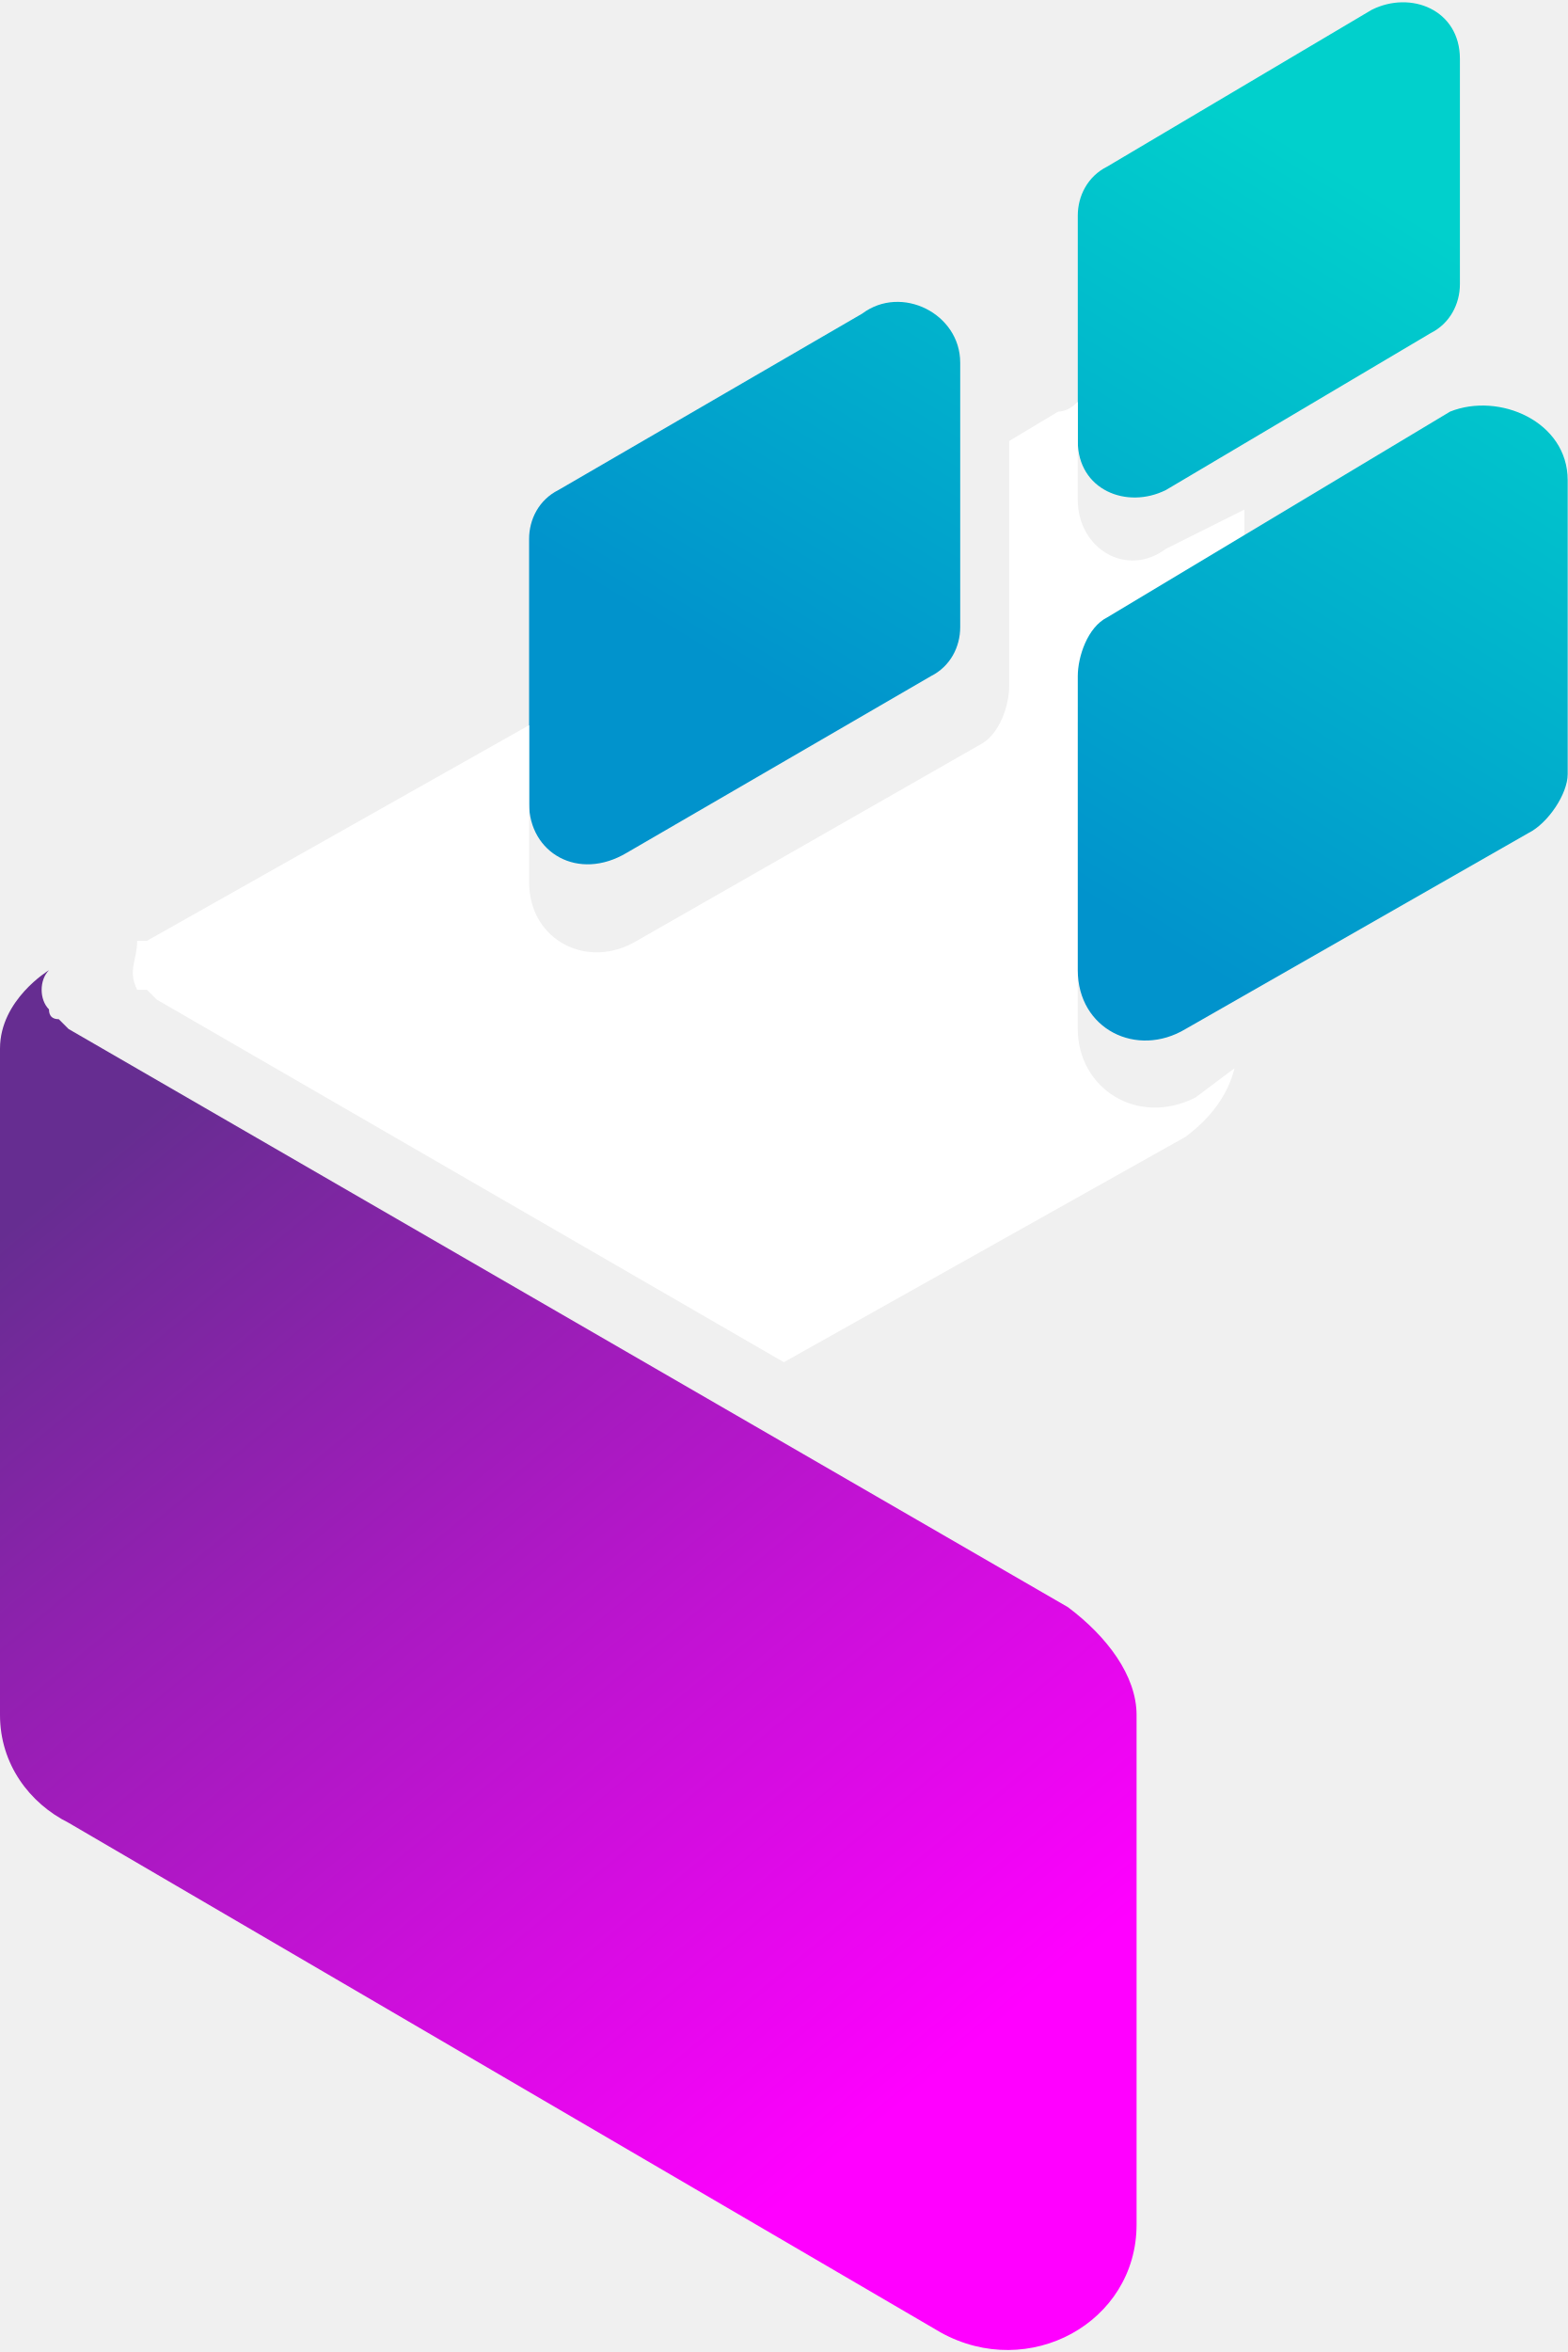
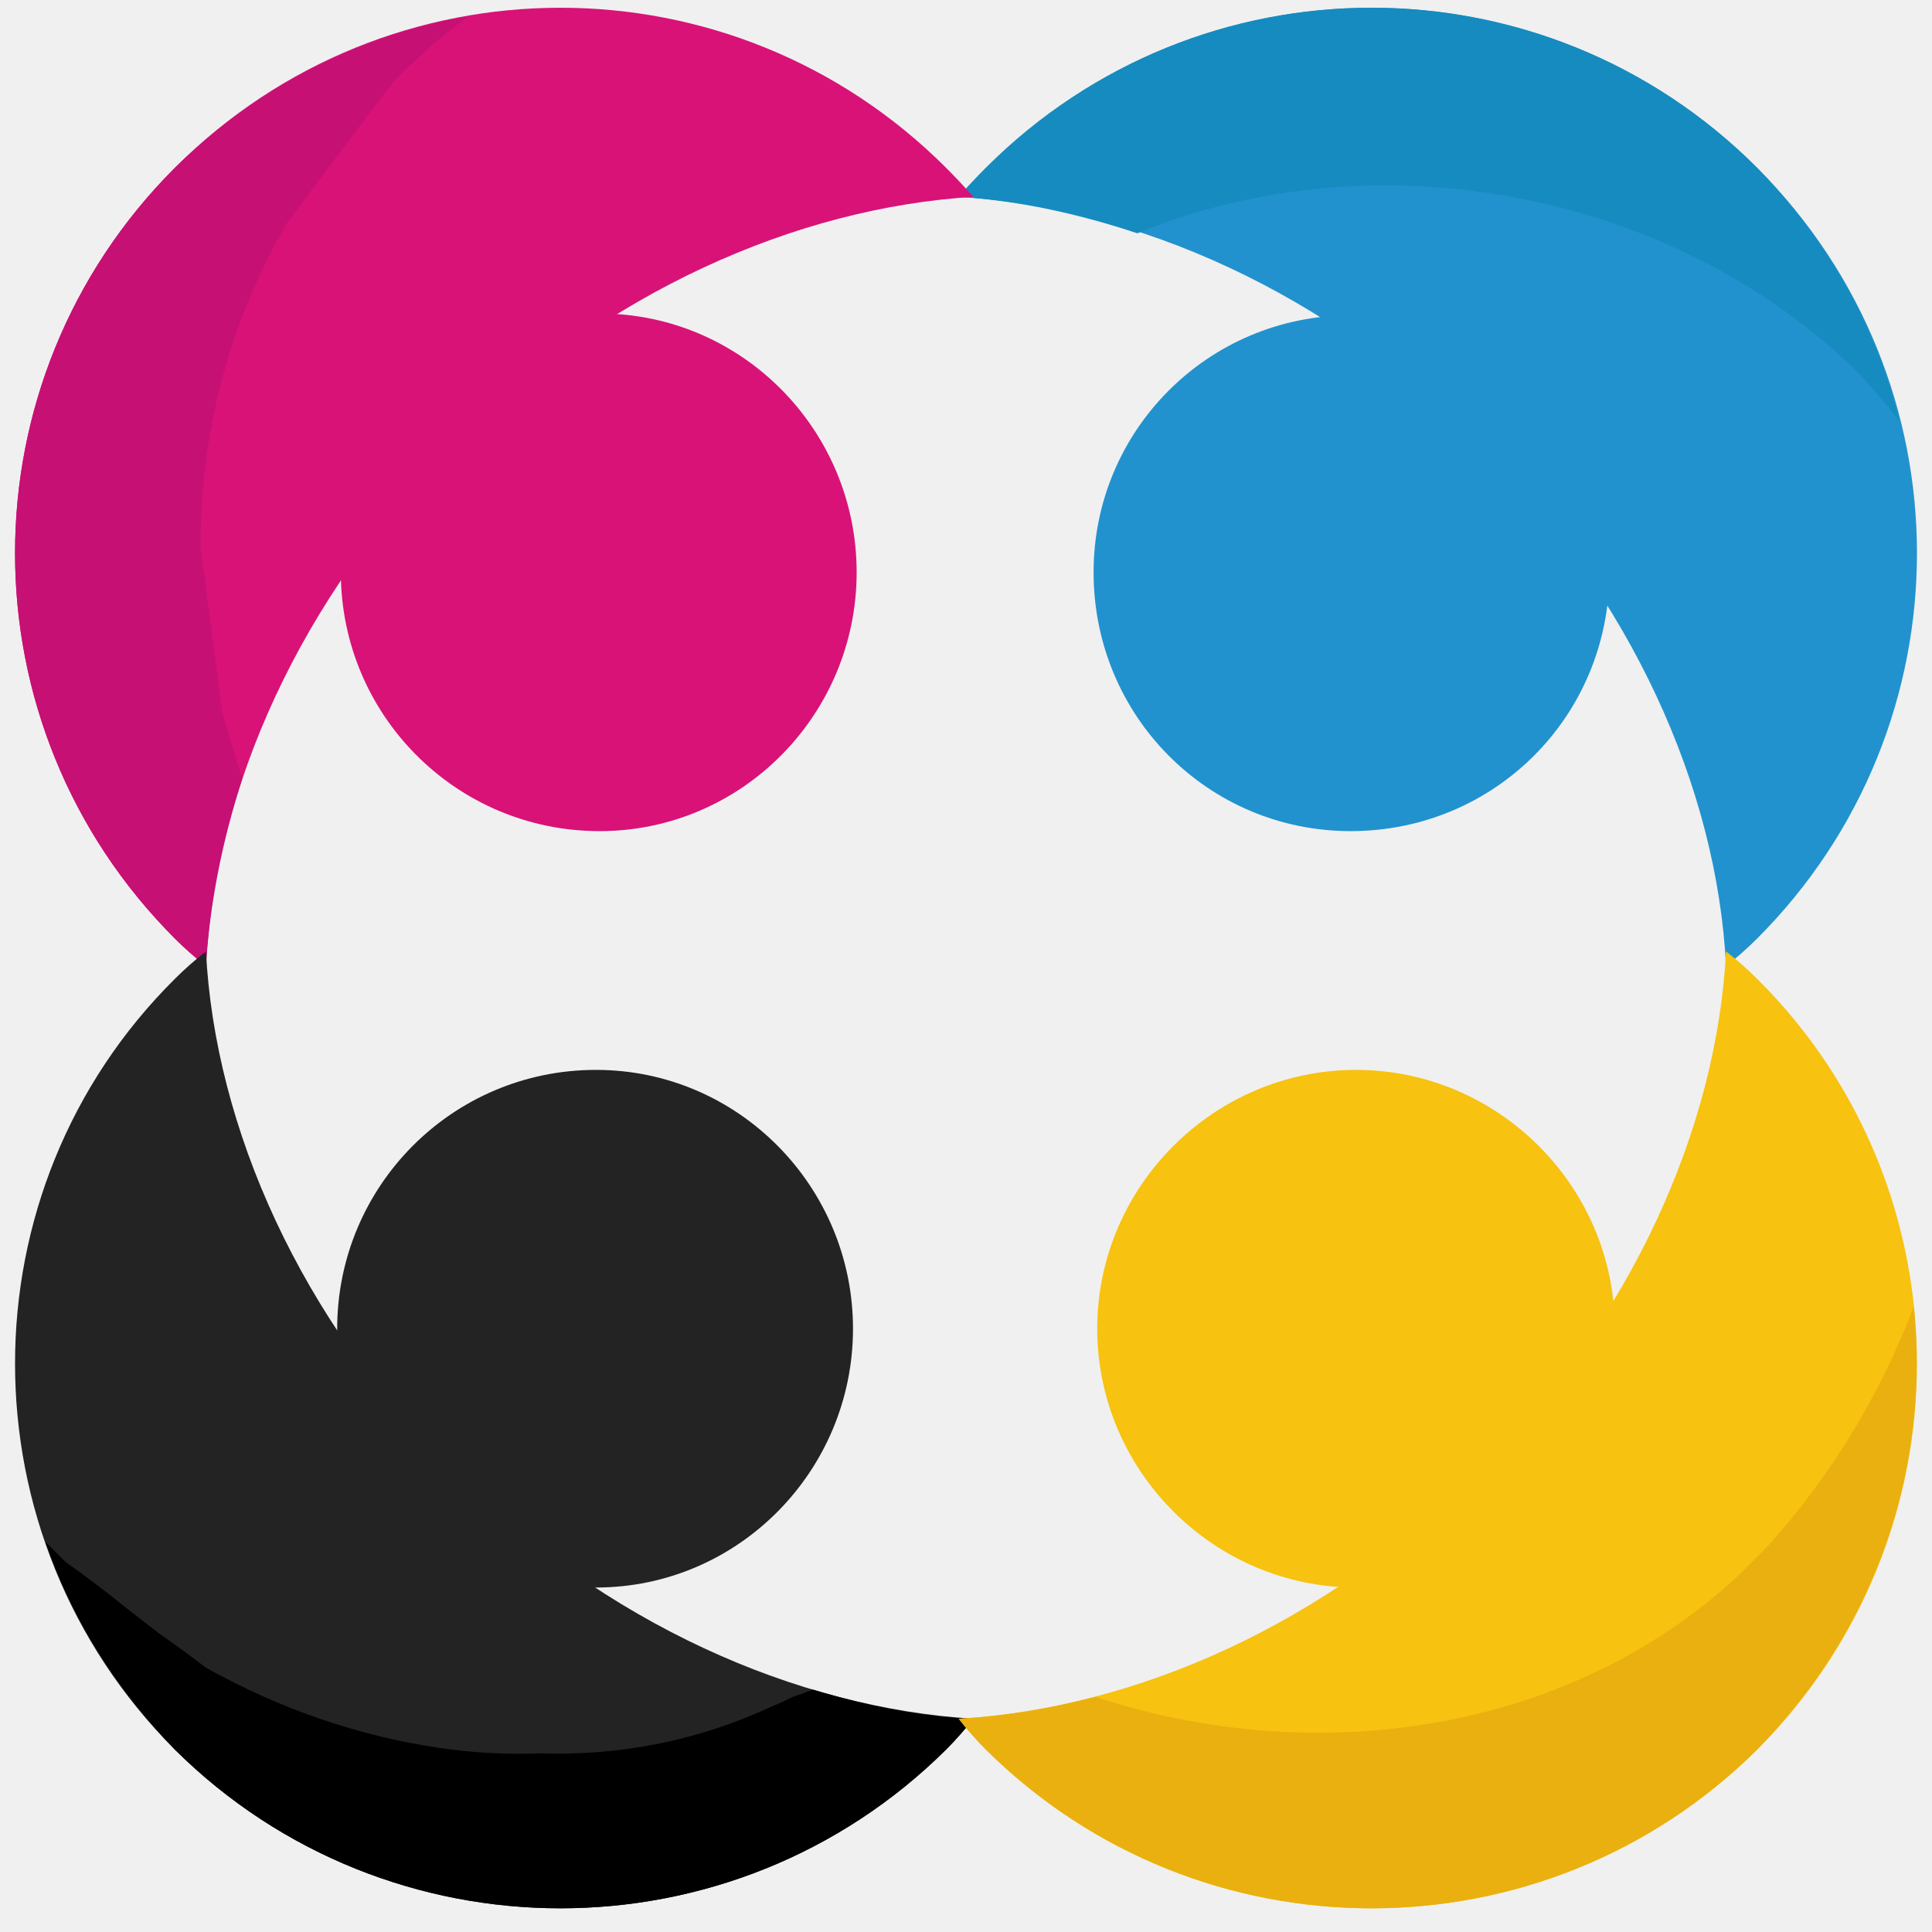
- <svg xmlns="http://www.w3.org/2000/svg" version="1.2" viewBox="0 0 16 24" width="16" height="24">
-   <defs>
-     <linearGradient id="P" gradientUnits="userSpaceOnUse" />
-     <linearGradient id="g1" x1="2.3" y1="5.5" x2="7.9" y2="-3.8" href="#P">
-       <stop offset=".14" stop-color="#0193cc" />
-       <stop offset=".88" stop-color="#01d0cc" />
-     </linearGradient>
-     <linearGradient id="g2" x1="4.9" y1="7.5" x2="10.5" y2="-1.7" href="#P">
-       <stop offset=".14" stop-color="#0193cc" />
-       <stop offset=".88" stop-color="#01d0cc" />
-     </linearGradient>
-     <linearGradient id="g3" x1="9" y1="2.9" x2="20.1" y2="16.3" href="#P">
-       <stop offset=".1" stop-color="#662d91" />
-       <stop offset=".83" stop-color="#f0f" />
-     </linearGradient>
-     <linearGradient id="g4" x1="6.6" y1="8.2" x2="12.2" y2="-1" href="#P">
-       <stop offset=".14" stop-color="#0193cc" />
-       <stop offset=".88" stop-color="#01d0cc" />
-     </linearGradient>
-   </defs>
-   <style>.a{fill:#0b1f33}.b{fill:#f0f}.c{fill:#fff}.d{fill:url(#g1)}.e{fill:url(#g2)}.f{fill:url(#g3)}.g{fill:url(#g4)}</style>
+ <svg xmlns="http://www.w3.org/2000/svg" version="1.2" viewBox="0 0 106 105" width="16" height="16">
+   <style>
+         .a {
+             fill: #2192ce
+         }
+ 
+         .b {
+             fill: #168bbf
+         }
+ 
+         .c {
+             fill: #d91277
+         }
+ 
+         .d {
+             fill: #c61074
+         }
+ 
+         .e {
+             fill: #232323
+         }
+ 
+         .f {
+             fill: #f7c210
+         }
+ 
+         .g {
+             fill: #eab00f
+         }
+ 
+         .h {
+             fill: #818384
+         }
+     </style>
  <g style="display:none">
-     <path class="a" d="m-4.6-16.5h67.1v66h-67.1z" />
+     <path d="m-42-154h500v500h-500z" />
  </g>
+   <path class="a" d="m81.2 23.9c8.3 8.4 13 18.8 13.5 28.6q0.9-0.7 1.7-1.5c11.7-11.7 11.7-30.6 0-42.3-11.7-11.7-30.6-11.7-42.3 0q-0.8 0.8-1.5 1.6c9.8 0.6 20.2 5.2 28.6 13.6z" />
+   <path class="b" d="m102 20q1.2 1.3 2.2 2.6c-1.2-5.1-3.9-9.9-7.8-13.9-11.7-11.7-30.6-11.7-42.3 0q-0.8 0.8-1.5 1.6c3.2 0.2 6.5 0.9 9.8 2 13.1-5.4 29.5-2.3 39.6 7.7z" />
+   <path class="a" d="m74.1 45.1c-7.8 0-14.1-6.3-14.1-14.2 0-7.8 6.3-14.1 14.1-14.1 7.9 0 14.2 6.3 14.2 14.1 0 7.9-6.3 14.2-14.2 14.2z" />
+   <path class="c" d="m24.8 23.9c8.4-8.4 18.9-13 28.6-13.6q-0.7-0.8-1.5-1.6c-11.7-11.7-30.6-11.7-42.3 0-11.7 11.7-11.7 30.6 0 42.3q0.8 0.8 1.7 1.5c0.5-9.8 5.2-20.2 13.5-28.6z" />
+   <path class="d" d="m12.2 38.6q-0.6-4.5-1.2-9.1 0-9.5 4.7-17.7 2.9-3.9 5.8-7.7 2-2.1 4.2-3.7c-5.9 1-11.5 3.8-16.1 8.3-11.7 11.7-11.7 30.6 0 42.3q0.8 0.8 1.7 1.5c0.2-3.4 0.9-6.9 2-10.3q-0.6-1.8-1.1-3.6z" />
+   <path class="c" d="m32.9 45.1c-7.9 0-14.2-6.4-14.2-14.2 0-7.8 6.3-14.2 14.2-14.2 7.8 0 14.1 6.4 14.1 14.2 0 7.8-6.3 14.2-14.1 14.2z" />
+   <path class="e" d="m24.8 80.2c-8.3-8.3-13-18.8-13.5-28.5q-0.9 0.7-1.7 1.5c-11.7 11.6-11.7 30.6 0 42.3 11.7 11.6 30.6 11.6 42.3 0q0.8-0.8 1.5-1.7c-9.7-0.6-20.2-5.2-28.6-13.6z" />
+   <path d="m53.4 93.8c-2.9-0.1-5.8-0.7-8.8-1.6q-0.5 0.2-1.1 0.4-0.6 0.3-1.1 0.5-6 2.8-12.7 2.6-2.9 0.1-5.6-0.3-6.7-1-12.8-4.4-1.3-1-2.6-1.9-0.9-0.7-1.8-1.4-1.6-1.3-3.3-2.5-0.6-0.6-1.1-1.1c1.4 4.1 3.8 8 7.1 11.4 11.7 11.6 30.6 11.6 42.3 0q0.8-0.8 1.5-1.7z" />
+   <path class="e" d="m32.7 86.6c-7.9 0-14.2-6.4-14.2-14.2 0-7.8 6.3-14.2 14.2-14.2 7.8 0 14.1 6.4 14.1 14.2 0 7.8-6.3 14.2-14.1 14.2z" />
+   <path class="f" d="m81.2 80.2c-8.4 8.4-18.8 13-28.6 13.6q0.7 0.9 1.5 1.7c11.7 11.6 30.6 11.6 42.3 0 11.7-11.7 11.7-30.7 0-42.3q-0.8-0.8-1.7-1.5c-0.5 9.7-5.2 20.2-13.5 28.5z" />
+   <path class="g" d="m105 71.2c-1.8 4.7-4.4 9.1-7.9 13-9.3 10.2-24.3 12.6-37 8.4q-3.8 1-7.5 1.2 0.7 0.9 1.5 1.7c11.7 11.6 30.6 11.6 42.3 0 6.6-6.7 9.5-15.6 8.6-24.3z" />
+   <path class="f" d="m74.4 86.6c-7.8 0-14.2-6.4-14.2-14.2 0-7.8 6.4-14.2 14.2-14.2 7.8 0 14.2 6.4 14.2 14.2 0 7.8-6.4 14.2-14.2 14.2z" />
  <g style="display:none">
-     <path class="b" d="m13.6 21c0.4 0 0.6-0.2 0.6-0.4 0-0.6-0.9-0.4-0.9-0.7 0-0.1 0.1-0.2 0.3-0.2 0.2 0 0.3 0.1 0.4 0.1l0.1-0.2c-0.1-0.1-0.3-0.1-0.5-0.1-0.4 0-0.6 0.2-0.6 0.4 0 0.6 0.9 0.4 0.9 0.7 0 0.1-0.1 0.2-0.3 0.2-0.2 0-0.4-0.1-0.5-0.2l-0.1 0.2c0.1 0.1 0.4 0.2 0.6 0.2zm3.4 0v-1.5h-0.2l-0.6 1-0.6-1h-0.2v1.5h0.2v-1l0.5 0.8h0.2l0.5-0.8v1zm2.4 0h0.3l-0.7-1.5h-0.3l-0.6 1.5h0.2l0.2-0.3h0.7zm-0.8-0.6l0.3-0.6 0.3 0.6zm3.5 0.6l-0.4-0.5c0.2-0.1 0.4-0.3 0.4-0.5 0-0.3-0.3-0.5-0.7-0.5h-0.6v1.5h0.3v-0.5h0.3c0 0 0.1 0 0.1 0l0.3 0.5zm-0.3-1c0 0.2-0.2 0.3-0.4 0.3h-0.3v-0.6h0.3c0.2 0 0.4 0.1 0.4 0.3zm1.8 1h0.2v-1.3h0.5v-0.2h-1.2v0.2h0.5zm4 0c0.3 0 0.5-0.1 0.6-0.2l-0.1-0.2c-0.1 0.1-0.3 0.2-0.4 0.2-0.4 0-0.6-0.2-0.6-0.5 0-0.3 0.2-0.5 0.6-0.5 0.1 0 0.3 0 0.4 0.1l0.1-0.1c-0.1-0.2-0.3-0.3-0.6-0.3-0.4 0-0.8 0.3-0.8 0.8 0 0.4 0.4 0.7 0.8 0.7zm2.9-1.5v0.6h-0.8v-0.6h-0.3v1.5h0.3v-0.6h0.8v0.6h0.3v-1.5zm2.2 1.5c0.5 0 0.9-0.3 0.9-0.7 0-0.5-0.4-0.8-0.9-0.8-0.4 0-0.8 0.3-0.8 0.8 0 0.4 0.4 0.7 0.8 0.7zm0-0.2c-0.3 0-0.5-0.2-0.5-0.5 0-0.3 0.2-0.5 0.5-0.5 0.3 0 0.6 0.2 0.6 0.5 0 0.3-0.3 0.5-0.6 0.5zm2.1 0.2h0.2v-1.5h-0.2zm2.2 0.1c0.3 0 0.5-0.1 0.6-0.3l-0.1-0.2c-0.1 0.2-0.3 0.2-0.4 0.2-0.4 0-0.6-0.2-0.6-0.5 0-0.3 0.2-0.5 0.6-0.5 0.1 0 0.3 0 0.4 0.2l0.1-0.2c-0.1-0.2-0.3-0.3-0.6-0.3-0.4 0-0.8 0.4-0.8 0.8 0 0.4 0.4 0.8 0.8 0.8zm2.1-0.3v-0.4h0.7v-0.2h-0.7v-0.4h0.8v-0.2h-1.1v1.4h1.1v-0.2zm2.6 0.3c0.4 0 0.6-0.2 0.6-0.5 0-0.5-0.9-0.3-0.9-0.6 0-0.1 0.1-0.2 0.3-0.2 0.1 0 0.3 0 0.4 0.1l0.1-0.2c-0.1-0.1-0.3-0.2-0.5-0.2-0.4 0-0.6 0.2-0.6 0.5 0 0.5 0.9 0.3 0.9 0.6 0 0.1-0.1 0.2-0.3 0.2-0.2 0-0.4 0-0.5-0.1l-0.1 0.2c0.1 0.1 0.3 0.2 0.6 0.2z" />
-     <path class="c" d="m14.6 18.1c1.2 0 1.7-0.6 1.7-1.2 0-1.5-2.4-1-2.4-1.8 0-0.3 0.2-0.6 0.8-0.6 0.4 0 0.8 0.1 1.2 0.3l0.2-0.6c-0.3-0.2-0.8-0.3-1.3-0.3-1.2 0-1.7 0.5-1.7 1.2 0 1.5 2.4 0.9 2.4 1.8 0 0.3-0.2 0.5-0.9 0.5-0.5 0-1-0.2-1.3-0.4l-0.3 0.6c0.3 0.3 1 0.5 1.6 0.5zm4.7 0c1.2 0 1.8-0.7 1.8-1.9v-2.3h-0.7v2.3c0 0.8-0.4 1.2-1.1 1.2-0.6 0-1-0.4-1-1.2v-2.3h-0.8v2.3c0 1.2 0.7 1.9 1.8 1.9zm6.9-0.1l-0.9-1.3c0.5-0.2 0.8-0.7 0.8-1.3 0-0.9-0.6-1.5-1.7-1.5h-1.7v4.1h0.8v-1.2h0.9c0 0 0.1 0 0.1 0l0.9 1.2zm-0.9-2.6c0 0.5-0.3 0.8-1 0.8h-0.9v-1.6h0.9c0.7 0 1 0.3 1 0.8zm5.2-1.5l-1.4 3.2-1.4-3.2h-0.8l1.8 4.1h0.7l1.8-4.1zm2.5 3.5v-1.2h2v-0.6h-2v-1h2.2v-0.7h-3v4.1h3.1v-0.6zm7.1-3.5h-0.8l-1.2 2-1.2-2h-0.9l1.7 2.7v1.4h0.7v-1.4zm0.9 4h0.8v-4h-0.8zm5.3-4.1v2.8l-2.3-2.8h-0.6v4.1h0.8v-2.8l2.3 2.8h0.6v-4.1z" />
+     <path d="m112.4 33.1v-3.1h14.7v3.1h-5.3v12.9h-4.1v-12.9zm25.9 12.9l-1-2.9h-6.4l-1.1 2.9h-4.1l5.9-16h5l5.9 16zm-4.2-12.3l-2.2 6.4h4.4zm10.5 12.3v-16.1h4.1v13h7.3v3.1zm14 0v-16.1h4.1v5.9l6-5.9h4.8l-7.7 7.6 8.5 8.5h-5.2l-6.4-6.3v6.3zm17.1 0v-16.1h4.1v16.1zm8.2 0v-16.1h4.6l5.9 11v-11h3.9v16.1h-4.6l-5.9-11v11zm32.8-8.9v7.7q-1.5 0.7-3.2 1.1-1.6 0.4-3.4 0.4-4 0-6.3-2.2-2.4-2.3-2.4-6.1 0-3.9 2.4-6.1 2.4-2.2 6.5-2.2 1.6 0 3.1 0.3 1.5 0.3 2.8 0.8v3.4q-1.4-0.8-2.7-1.2-1.3-0.4-2.7-0.4-2.4 0-3.8 1.4-1.3 1.4-1.3 4 0 2.5 1.3 3.9 1.3 1.4 3.6 1.4 0.7 0 1.2-0.1 0.6-0.1 1-0.2v-3.2h-2.5v-2.7zm24 4.7v3.3q-1.1 0.6-2.4 0.9-1.2 0.3-2.5 0.3-4 0-6.4-2.2-2.3-2.3-2.3-6.1 0-3.9 2.3-6.1 2.4-2.2 6.4-2.2 1.3 0 2.5 0.3 1.3 0.3 2.4 0.8v3.4q-1.1-0.8-2.2-1.2-1.2-0.4-2.4-0.4-2.2 0-3.5 1.5-1.2 1.4-1.2 3.9 0 2.5 1.2 3.9 1.3 1.4 3.5 1.4 1.2 0 2.4-0.4 1.1-0.3 2.2-1.1zm10.8-9.2q-1.9 0-3 1.4-1 1.4-1 4 0 2.5 1 3.9 1.1 1.4 3 1.4 1.9 0 2.9-1.4 1.1-1.4 1.1-3.9 0-2.6-1.1-4-1-1.4-2.9-1.4zm0-2.9q3.8 0 6 2.2 2.2 2.2 2.2 6.1 0 3.9-2.2 6.1-2.2 2.2-6 2.2-3.9 0-6.1-2.2-2.2-2.2-2.2-6.1 0-3.9 2.2-6.1 2.2-2.2 6.1-2.2zm11.4 16.3v-16.1h5.2l3.7 8.6 3.6-8.6h5.3v16.1h-3.9v-11.7l-3.7 8.6h-2.6l-3.7-8.6v11.7zm21.9 0v-16.1h5.2l3.7 8.6 3.7-8.6h5.2v16.1h-3.9v-11.7l-3.7 8.6h-2.6l-3.7-8.6v11.7zm21.9-6.4v-9.7h4.1v9.7q0 1.9 0.7 2.8 0.6 0.9 2.1 0.9 1.5 0 2.1-0.9 0.7-0.9 0.7-2.8v-9.7h4.1v9.7q0 3.4-1.7 5-1.7 1.7-5.2 1.7-3.5 0-5.2-1.7-1.7-1.6-1.7-5zm17.8 6.4v-16.1h4.7l5.8 11v-11h3.9v16.1h-4.6l-5.8-11v11zm18.4 0v-16.1h4.1v16.1zm20.9-4.2v3.3q-1.1 0.6-2.4 0.9-1.2 0.3-2.5 0.3-4 0-6.4-2.2-2.3-2.3-2.3-6.1 0-3.9 2.3-6.1 2.4-2.2 6.4-2.2 1.3 0 2.5 0.3 1.3 0.3 2.4 0.8v3.4q-1.1-0.8-2.3-1.2-1.1-0.4-2.3-0.4-2.2 0-3.5 1.5-1.3 1.4-1.3 3.9 0 2.5 1.3 3.9 1.3 1.4 3.5 1.4 1.2 0 2.3-0.4 1.2-0.3 2.3-1.1zm14.2 4.2l-1-2.9h-6.5l-1 2.9h-4.2l6-16.1h4.9l5.9 16.1zm-4.2-12.3l-2.2 6.4h4.4zm6.9-0.7v-3.1h14.8v3.1h-5.3v13h-4.2v-13zm16.9 13v-16.1h4.2v16.1zm15.5-13.4q-1.9 0-2.9 1.4-1.1 1.4-1.1 4 0 2.5 1.1 3.9 1 1.4 2.9 1.4 1.9 0 2.9-1.4 1.1-1.4 1.1-3.9 0-2.6-1.1-4-1-1.4-2.9-1.4zm0-3q3.9 0 6.1 2.2 2.1 2.3 2.1 6.2 0 3.8-2.1 6.1-2.2 2.2-6.1 2.2-3.9 0-6.1-2.2-2.2-2.3-2.2-6.1 0-3.9 2.2-6.2 2.2-2.2 6.1-2.2zm11.4 16.4v-16.1h4.6l5.8 11v-11h3.9v16.1h-4.6l-5.8-11v11z" />
+     <path class="h" d="m123.2 62.2v2q-0.9-0.9-2-1.3-1.1-0.5-2.3-0.5-2.4 0-3.6 1.5-1.3 1.4-1.3 4.2 0 2.7 1.3 4.2 1.2 1.4 3.6 1.4 1.2 0 2.3-0.4 1.1-0.4 2-1.3v1.9q-1 0.7-2.1 1-1.1 0.4-2.3 0.4-3.1 0-4.9-2-1.9-1.9-1.9-5.2 0-3.4 1.9-5.3 1.8-1.9 4.9-1.9 1.3 0 2.3 0.3 1.2 0.4 2.1 1zm2.7 7.6v-8.7h1.9v8.5q0 2.2 0.8 3.2 0.8 0.9 2.6 0.9 1.8 0 2.6-0.9 0.8-1 0.8-3.2v-8.5h1.9v8.7q0 2.7-1.3 4.1-1.4 1.4-4 1.4-2.6 0-4-1.4-1.3-1.4-1.3-4.1zm14.1 5.2v-13.9h1.9v12.3h6.7v1.6zm6.1-12.3v-1.6h11.7v1.6h-4.9v12.3h-1.9v-12.3zm13.3 7.1v-8.7h1.9v8.5q0 2.2 0.8 3.2 0.8 0.9 2.6 0.9 1.8 0 2.6-0.9 0.8-1 0.8-3.2v-8.5h1.9v8.7q0 2.7-1.3 4.1-1.4 1.4-4 1.4-2.6 0-3.9-1.4-1.4-1.4-1.4-4.1zm20.7-1.3q0.6 0.2 1.2 0.9 0.5 0.6 1.1 1.8l1.9 3.8h-2l-1.8-3.6q-0.6-1.3-1.3-1.8-0.6-0.5-1.7-0.5h-2.1v5.9h-1.9v-13.9h4.3q2.3 0 3.5 1 1.2 1 1.2 3 0 1.3-0.6 2.2-0.6 0.9-1.8 1.2zm-2.3-5.8h-2.4v4.9h2.4q1.3 0 2-0.6 0.7-0.6 0.7-1.9 0-1.2-0.7-1.8-0.7-0.6-2-0.6zm8.9 12.3v-13.9h8.8v1.6h-6.9v4.1h6.6v1.6h-6.6v5h7.1v1.6zm28.4-12.8v2q-1-0.9-2-1.3-1.1-0.5-2.3-0.5-2.4 0-3.7 1.5-1.2 1.4-1.2 4.2 0 2.7 1.2 4.2 1.3 1.4 3.7 1.4 1.2 0 2.3-0.4 1-0.4 2-1.3v1.9q-1 0.7-2.1 1-1.1 0.4-2.3 0.4-3.2 0-5-2-1.8-1.9-1.8-5.2 0-3.4 1.8-5.3 1.8-1.9 5-1.9 1.2 0 2.3 0.3 1.1 0.4 2.1 1zm8.5 0.2q-2 0-3.3 1.5-1.1 1.6-1.1 4.2 0 2.6 1.1 4.1 1.3 1.5 3.3 1.5 2 0 3.2-1.5 1.2-1.5 1.2-4.1 0-2.6-1.2-4.2-1.2-1.5-3.2-1.5zm0-1.5q2.9 0 4.7 2 1.7 1.9 1.7 5.2 0 3.3-1.7 5.2-1.8 2-4.7 2-2.9 0-4.7-2-1.7-1.9-1.7-5.2 0-3.3 1.7-5.2 1.8-2 4.7-2zm9.3 14.1v-13.9h2.8l3.6 9.5 3.5-9.5h2.8v13.9h-1.8v-12.2l-3.6 9.5h-1.9l-3.6-9.5v12.2zm16.4 0v-13.9h2.8l3.6 9.5 3.5-9.5h2.8v13.9h-1.8v-12.2l-3.6 9.5h-1.9l-3.5-9.5v12.2zm16.1-5.2v-8.7h1.9v8.5q0 2.2 0.8 3.2 0.8 0.9 2.6 0.9 1.8 0 2.7-0.9 0.8-1 0.8-3.2v-8.5h1.8v8.7q0 2.7-1.3 4.1-1.3 1.4-4 1.4-2.6 0-3.9-1.4-1.4-1.4-1.4-4.1zm14.2 5.2v-13.9h2.5l6.1 11.6v-11.6h1.8v13.9h-2.5l-6.1-11.6v11.6zm14.2 0v-13.9h1.9v13.9zm3.6-12.3v-1.6h11.8v1.6h-5v12.3h-1.8v-12.3zm16.5 5.7l-4.9-7.3h2l3.8 5.7 3.9-5.7h2l-4.9 7.3v6.6h-1.9z" />
  </g>
-   <path class="d" d="m9.5 6.9l-3.1 1.8c-0.5 0.3-1 0-1-0.5v-2.7c0-0.2 0.1-0.4 0.3-0.5l3.1-1.8c0.4-0.3 1 0 1 0.5v2.7c0 0.2-0.1 0.4-0.3 0.5z" />
-   <path class="e" d="m14.6 3.4l-2.7 1.6c-0.4 0.2-0.9 0-0.9-0.5v-2.3c0-0.2 0.1-0.4 0.3-0.5l2.7-1.6c0.4-0.2 0.9 0 0.9 0.5v2.3c0 0.2-0.1 0.4-0.3 0.5z" />
-   <path class="f" d="m10.9 16.4l-10.2-5.9-0.1-0.1q-0.1 0-0.1-0.1c-0.1-0.1-0.1-0.3 0-0.4 0 0-0.5 0.3-0.5 0.8v6.8c0 0.5 0.3 0.9 0.7 1.1l8.9 5.2c0.9 0.5 2-0.1 2-1.1v-5.2c0-0.4-0.3-0.8-0.7-1.1z" />
-   <path class="c" d="m11.4 6.8l1.3-0.8v-0.7q0 0 0-0.1l-0.8 0.4c-0.4 0.3-0.9 0-0.9-0.5v-1q-0.1 0.1-0.2 0.1l-0.5 0.3v2.5c0 0.2-0.1 0.5-0.3 0.6l-3.5 2c-0.5 0.3-1.1 0-1.1-0.6v-1.6l-3.9 2.2h-0.1c0 0.2-0.1 0.3 0 0.5q0.1 0 0.1 0l0.1 0.1 6.4 3.7 4.1-2.3q0.4-0.3 0.5-0.7l-0.4 0.3c-0.6 0.3-1.2-0.1-1.2-0.7v-3.1c0-0.2 0.1-0.5 0.4-0.6z" />
-   <path class="g" d="m15.6 8.5l-3.5 2c-0.5 0.3-1.1 0-1.1-0.6v-3c0-0.2 0.1-0.5 0.3-0.6l3.5-2.1c0.5-0.2 1.2 0.1 1.2 0.7v3c0 0.2-0.2 0.5-0.4 0.6z" />
</svg>
